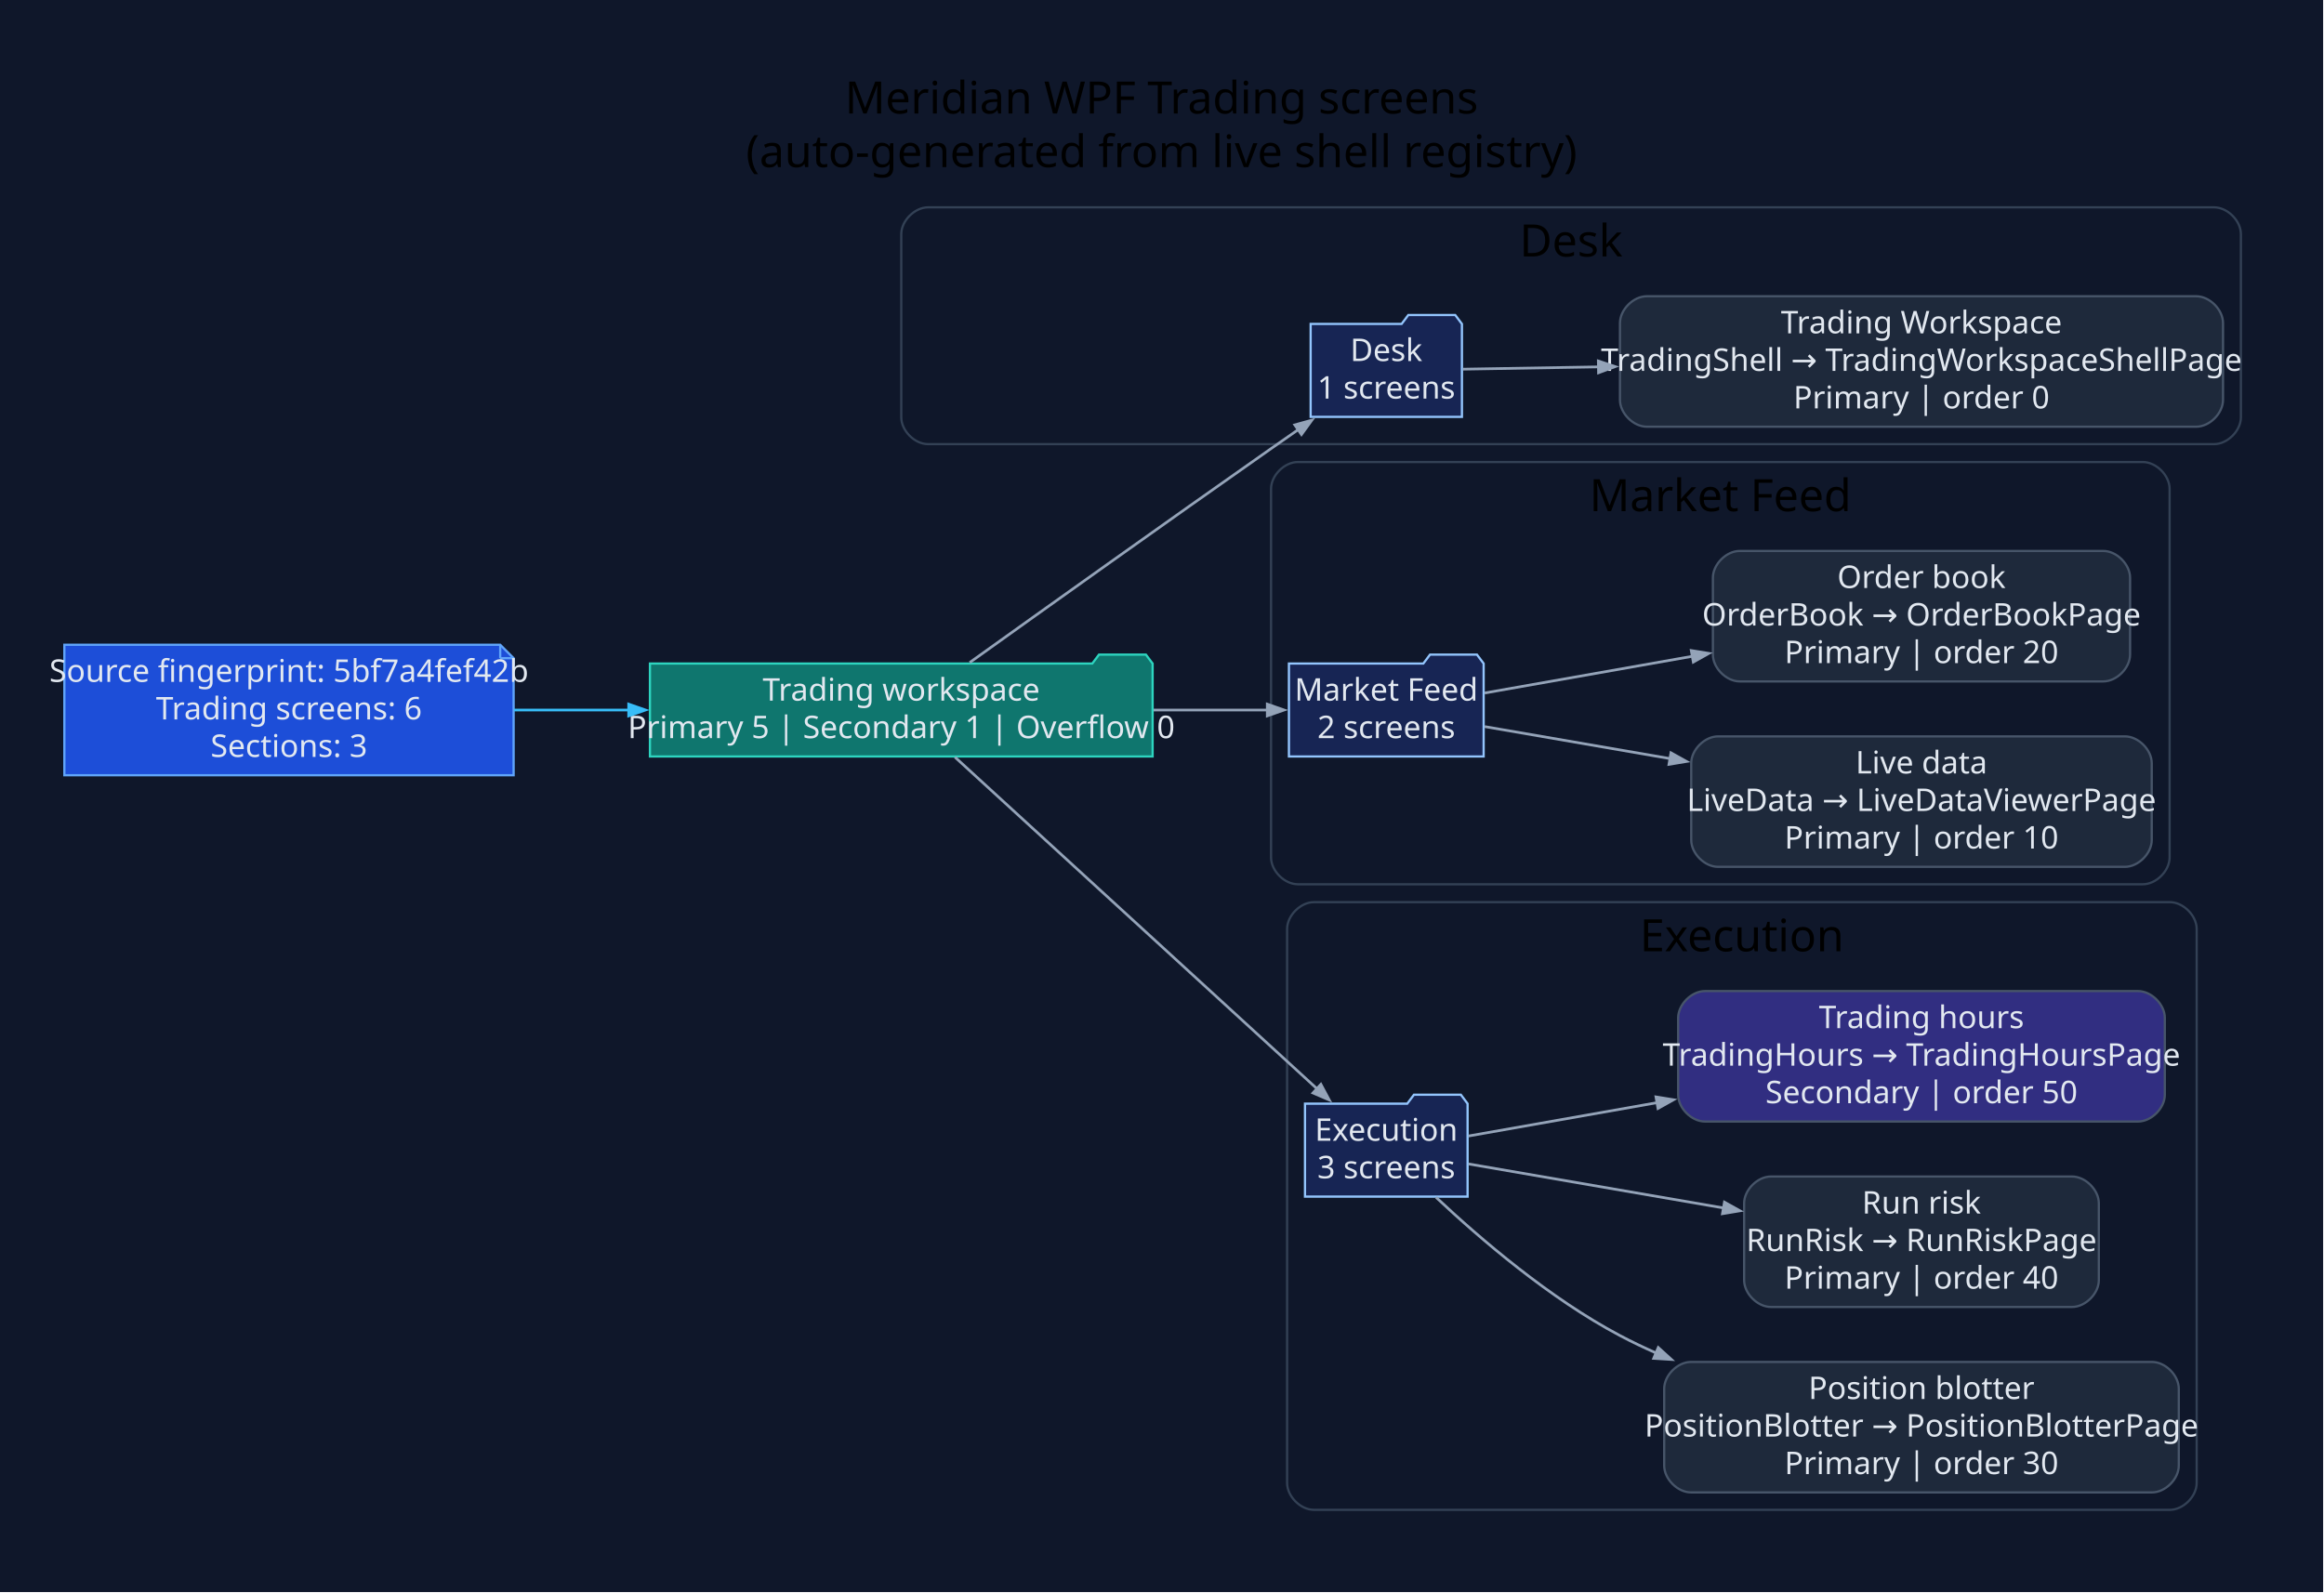
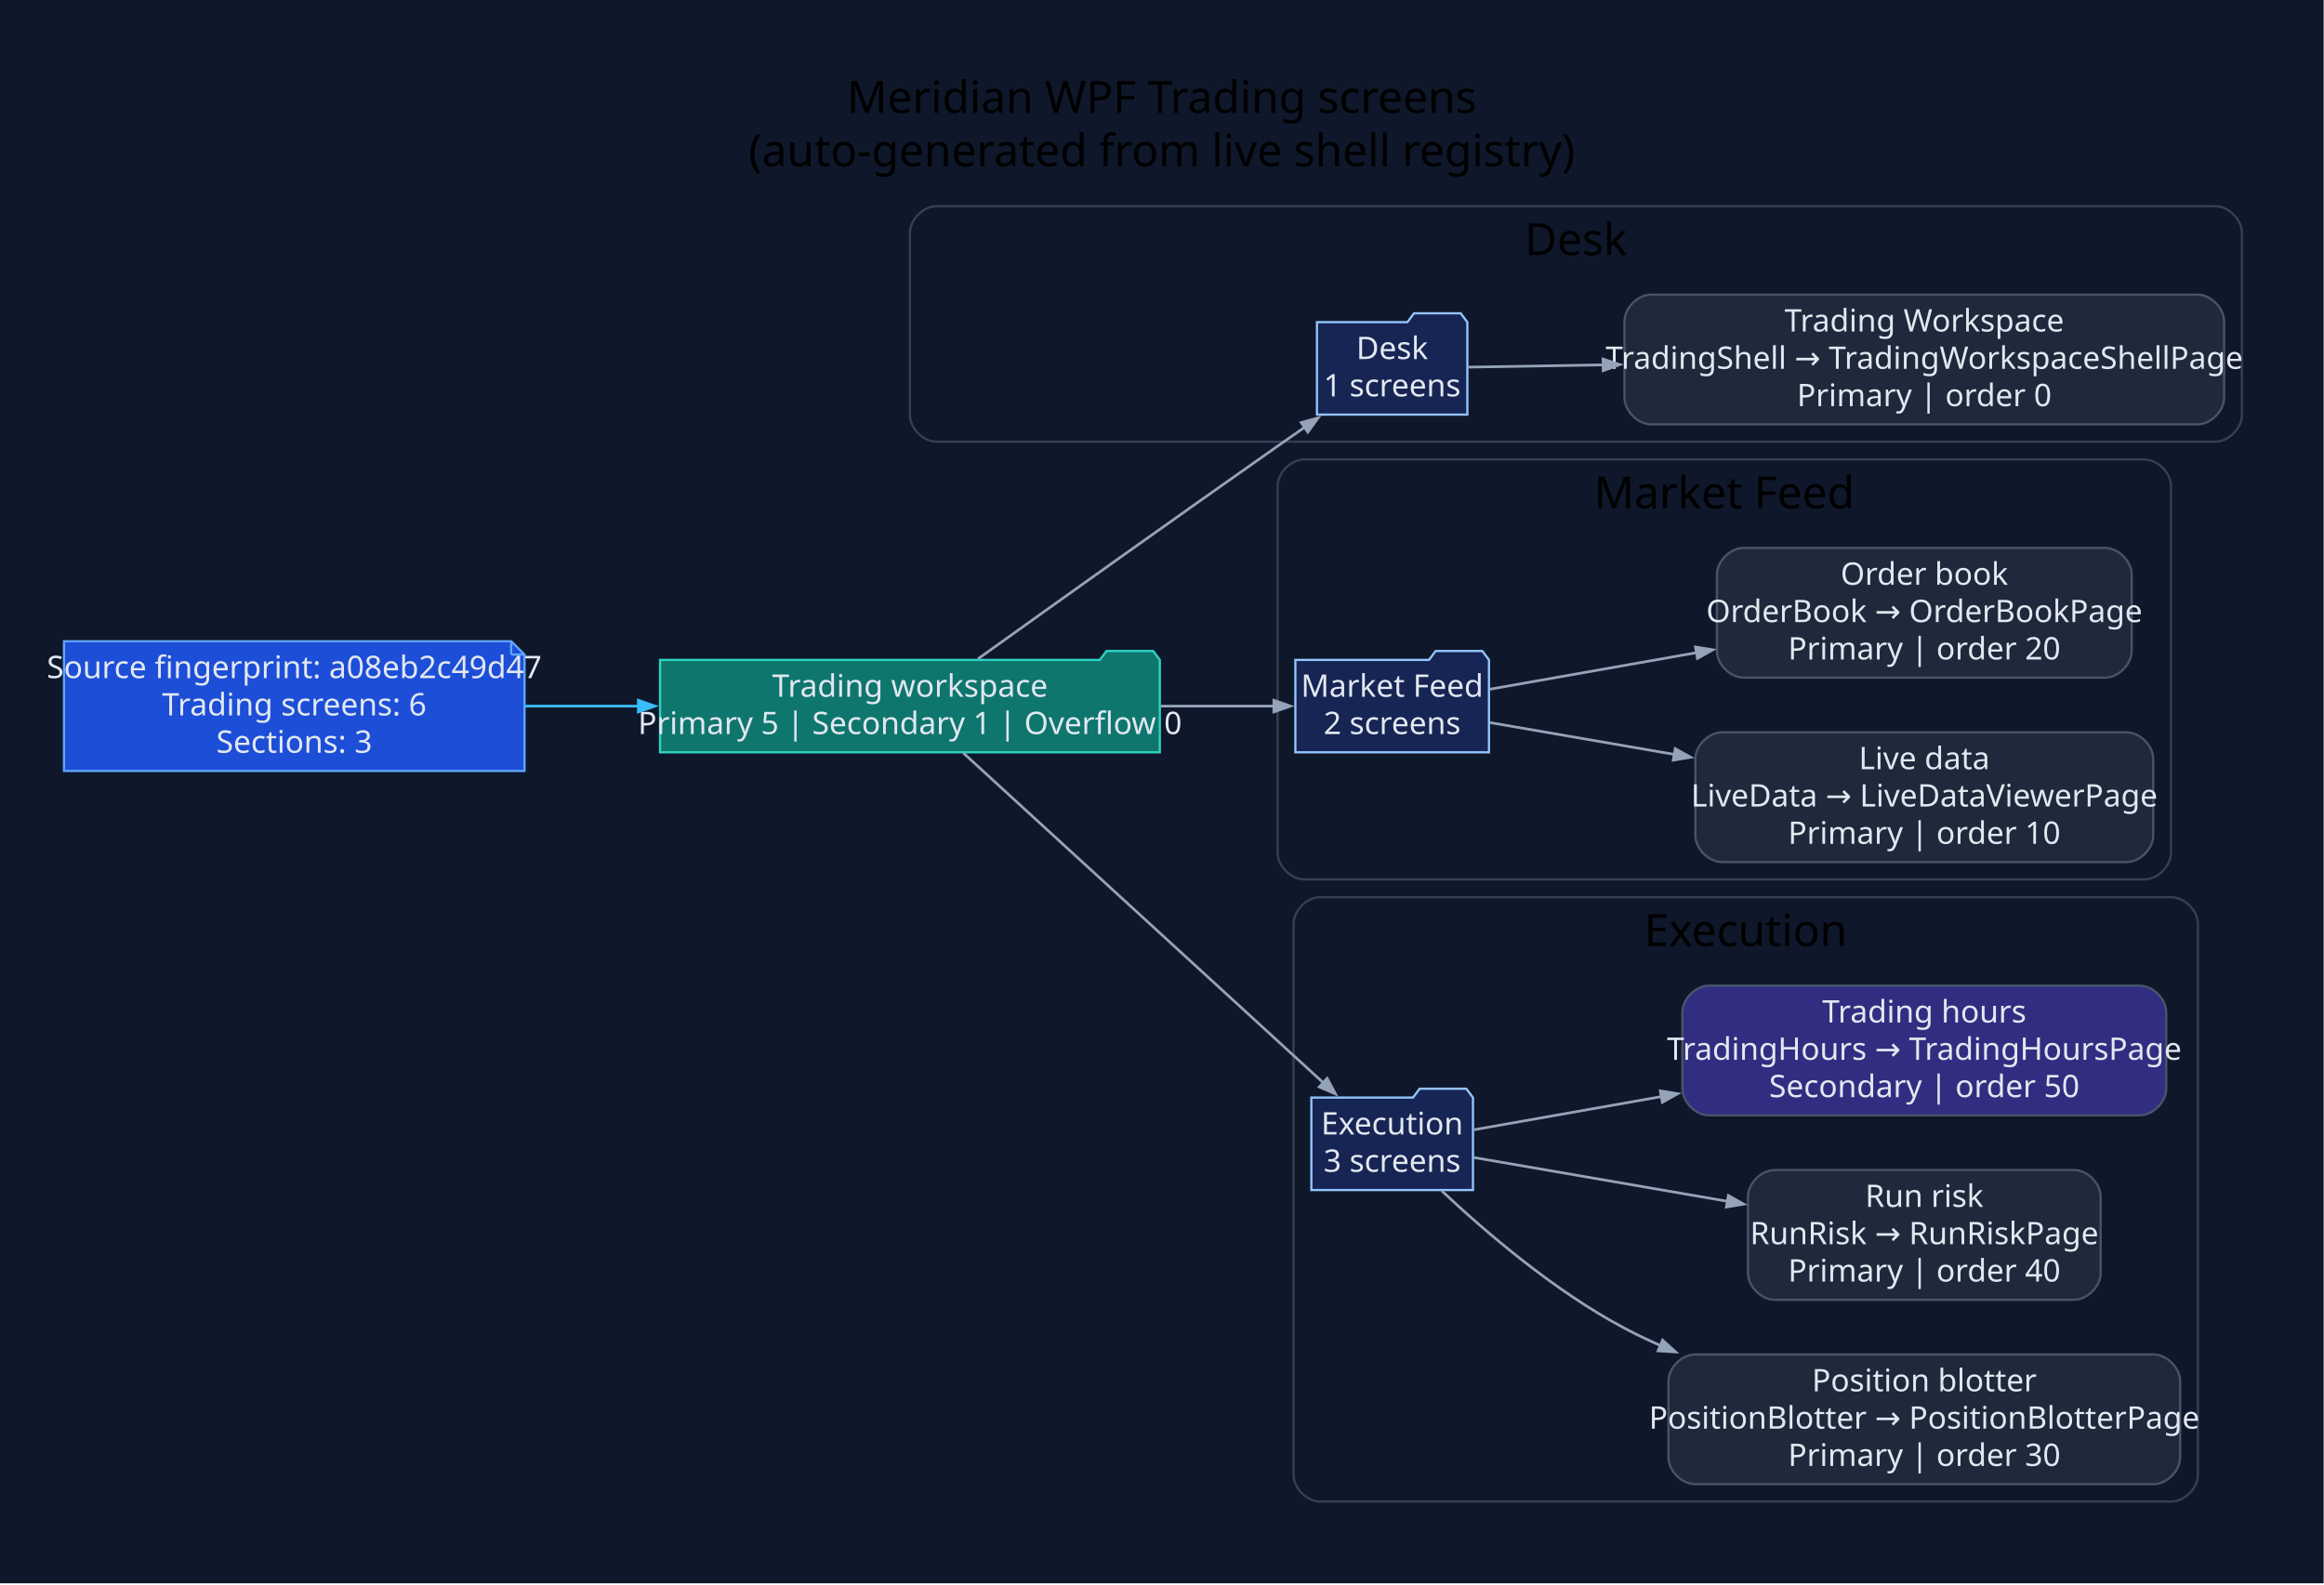
- <svg xmlns="http://www.w3.org/2000/svg" width="1040pt" height="713pt" viewBox="0.00 0.00 1040.00 713.00">
+ <svg xmlns="http://www.w3.org/2000/svg" width="1046pt" height="713pt" viewBox="0.00 0.00 1046.00 713.00">
  <g id="graph0" class="graph" transform="scale(1 1) rotate(0) translate(28.8 683.8)">
-     <polygon fill="#0f172a" stroke="none" points="-28.8,28.8 -28.8,-683.8 1010.81,-683.8 1010.81,28.8 -28.8,28.8" />
-     <text xml:space="preserve" text-anchor="middle" x="491.01" y="-633" font-family="Segoe UI" font-size="20.00">Meridian WPF Trading screens</text>
-     <text xml:space="preserve" text-anchor="middle" x="491.01" y="-609" font-family="Segoe UI" font-size="20.00">(auto-generated from live shell registry)</text>
+     <polygon fill="#0f172a" stroke="none" points="-28.8,28.8 -28.8,-683.8 1017.04,-683.8 1017.04,28.8 -28.8,28.8" />
+     <text xml:space="preserve" text-anchor="middle" x="494.12" y="-633" font-family="Segoe UI" font-size="20.00">Meridian WPF Trading screens</text>
+     <text xml:space="preserve" text-anchor="middle" x="494.12" y="-609" font-family="Segoe UI" font-size="20.00">(auto-generated from live shell registry)</text>
    <g id="clust1" class="cluster">
-       <path fill="#0f172a" stroke="#334155" d="M386.52,-485C386.52,-485 962.01,-485 962.01,-485 968.01,-485 974.01,-491 974.01,-497 974.01,-497 974.01,-579 974.01,-579 974.01,-585 968.01,-591 962.01,-591 962.01,-591 386.52,-591 386.52,-591 380.52,-591 374.52,-585 374.52,-579 374.52,-579 374.52,-497 374.52,-497 374.52,-491 380.52,-485 386.52,-485" />
-       <text xml:space="preserve" text-anchor="middle" x="674.27" y="-569" font-family="Segoe UI" font-size="20.00">Desk</text>
+       <path fill="#0f172a" stroke="#334155" d="M392.75,-485C392.75,-485 968.24,-485 968.24,-485 974.24,-485 980.24,-491 980.24,-497 980.24,-497 980.24,-579 980.24,-579 980.24,-585 974.24,-591 968.24,-591 968.24,-591 392.75,-591 392.75,-591 386.75,-591 380.75,-585 380.75,-579 380.75,-579 380.75,-497 380.75,-497 380.75,-491 386.75,-485 392.75,-485" />
+       <text xml:space="preserve" text-anchor="middle" x="680.49" y="-569" font-family="Segoe UI" font-size="20.00">Desk</text>
    </g>
    <g id="clust2" class="cluster">
-       <path fill="#0f172a" stroke="#334155" d="M552,-288C552,-288 930.11,-288 930.11,-288 936.11,-288 942.11,-294 942.11,-300 942.11,-300 942.11,-465 942.11,-465 942.11,-471 936.11,-477 930.11,-477 930.11,-477 552,-477 552,-477 546,-477 540,-471 540,-465 540,-465 540,-300 540,-300 540,-294 546,-288 552,-288" />
-       <text xml:space="preserve" text-anchor="middle" x="741.06" y="-455" font-family="Segoe UI" font-size="20.00">Market Feed</text>
+       <path fill="#0f172a" stroke="#334155" d="M558.22,-288C558.22,-288 936.34,-288 936.34,-288 942.34,-288 948.34,-294 948.34,-300 948.34,-300 948.34,-465 948.34,-465 948.34,-471 942.34,-477 936.34,-477 936.34,-477 558.22,-477 558.22,-477 552.22,-477 546.22,-471 546.22,-465 546.22,-465 546.22,-300 546.22,-300 546.22,-294 552.22,-288 558.22,-288" />
+       <text xml:space="preserve" text-anchor="middle" x="747.28" y="-455" font-family="Segoe UI" font-size="20.00">Market Feed</text>
    </g>
    <g id="clust3" class="cluster">
-       <path fill="#0f172a" stroke="#334155" d="M559.19,-8C559.19,-8 942.22,-8 942.22,-8 948.22,-8 954.22,-14 954.22,-20 954.22,-20 954.22,-268 954.22,-268 954.22,-274 948.22,-280 942.22,-280 942.22,-280 559.19,-280 559.19,-280 553.19,-280 547.19,-274 547.19,-268 547.19,-268 547.19,-20 547.19,-20 547.19,-14 553.19,-8 559.19,-8" />
-       <text xml:space="preserve" text-anchor="middle" x="750.7" y="-258" font-family="Segoe UI" font-size="20.00">Execution</text>
+       <path fill="#0f172a" stroke="#334155" d="M565.42,-8C565.42,-8 948.44,-8 948.44,-8 954.44,-8 960.44,-14 960.44,-20 960.44,-20 960.44,-268 960.44,-268 960.44,-274 954.44,-280 948.44,-280 948.44,-280 565.42,-280 565.42,-280 559.42,-280 553.42,-274 553.42,-268 553.42,-268 553.42,-20 553.42,-20 553.42,-14 559.42,-8 565.42,-8" />
+       <text xml:space="preserve" text-anchor="middle" x="756.93" y="-258" font-family="Segoe UI" font-size="20.00">Execution</text>
    </g>
    <g id="node1" class="node">
-       <polygon fill="#1d4ed8" stroke="#60a5fa" points="195.05,-395.2 0,-395.2 0,-336.8 201.05,-336.8 201.05,-389.2 195.05,-395.2" />
-       <polyline fill="none" stroke="#60a5fa" points="195.05,-395.2 195.05,-389.2" />
-       <polyline fill="none" stroke="#60a5fa" points="201.05,-389.2 195.05,-389.2" />
-       <text xml:space="preserve" text-anchor="middle" x="100.52" y="-378.6" font-family="Segoe UI" font-size="14.00" fill="#e2e8f0">Source fingerprint: 5bf7a4fef42b</text>
-       <text xml:space="preserve" text-anchor="middle" x="100.52" y="-361.8" font-family="Segoe UI" font-size="14.00" fill="#e2e8f0">Trading screens: 6</text>
-       <text xml:space="preserve" text-anchor="middle" x="100.52" y="-345" font-family="Segoe UI" font-size="14.00" fill="#e2e8f0">Sections: 3</text>
+       <polygon fill="#1d4ed8" stroke="#60a5fa" points="201.28,-395.2 0,-395.2 0,-336.8 207.28,-336.8 207.28,-389.2 201.28,-395.2" />
+       <polyline fill="none" stroke="#60a5fa" points="201.28,-395.2 201.28,-389.2" />
+       <polyline fill="none" stroke="#60a5fa" points="207.28,-389.2 201.28,-389.2" />
+       <text xml:space="preserve" text-anchor="middle" x="103.64" y="-378.6" font-family="Segoe UI" font-size="14.00" fill="#e2e8f0">Source fingerprint: a08eb2c49d47</text>
+       <text xml:space="preserve" text-anchor="middle" x="103.64" y="-361.8" font-family="Segoe UI" font-size="14.00" fill="#e2e8f0">Trading screens: 6</text>
+       <text xml:space="preserve" text-anchor="middle" x="103.64" y="-345" font-family="Segoe UI" font-size="14.00" fill="#e2e8f0">Sections: 3</text>
    </g>
    <g id="node2" class="node">
-       <polygon fill="#0f766e" stroke="#2dd4bf" points="487,-386.8 484,-390.8 463,-390.8 460,-386.8 262.05,-386.8 262.05,-345.2 487,-345.2 487,-386.8" />
-       <text xml:space="preserve" text-anchor="middle" x="374.52" y="-370.2" font-family="Segoe UI" font-size="14.00" fill="#e2e8f0">Trading workspace</text>
-       <text xml:space="preserve" text-anchor="middle" x="374.52" y="-353.4" font-family="Segoe UI" font-size="14.00" fill="#e2e8f0">Primary 5 | Secondary 1 | Overflow 0</text>
+       <polygon fill="#0f766e" stroke="#2dd4bf" points="493.22,-386.8 490.22,-390.8 469.22,-390.8 466.22,-386.8 268.28,-386.8 268.28,-345.2 493.22,-345.2 493.22,-386.8" />
+       <text xml:space="preserve" text-anchor="middle" x="380.75" y="-370.2" font-family="Segoe UI" font-size="14.00" fill="#e2e8f0">Trading workspace</text>
+       <text xml:space="preserve" text-anchor="middle" x="380.75" y="-353.4" font-family="Segoe UI" font-size="14.00" fill="#e2e8f0">Primary 5 | Secondary 1 | Overflow 0</text>
    </g>
    <g id="edge1" class="edge">
-       <path fill="none" stroke="#38bdf8" stroke-width="1.2" d="M201.26,-366C218.05,-366 235.63,-366 252.87,-366" />
-       <polygon fill="#38bdf8" stroke="#38bdf8" stroke-width="1.2" points="252.54,-368.63 260.04,-366 252.54,-363.38 252.54,-368.63" />
+       <path fill="none" stroke="#38bdf8" stroke-width="1.2" d="M207.47,-366C224.24,-366 241.74,-366 258.89,-366" />
+       <polygon fill="#38bdf8" stroke="#38bdf8" stroke-width="1.2" points="258.5,-368.63 266,-366 258.5,-363.38 258.5,-368.63" />
    </g>
    <g id="node3" class="node">
-       <polygon fill="#172554" stroke="#93c5fd" points="625.42,-538.8 622.42,-542.8 601.42,-542.8 598.42,-538.8 557.72,-538.8 557.72,-497.2 625.42,-497.2 625.42,-538.8" />
-       <text xml:space="preserve" text-anchor="middle" x="591.57" y="-522.2" font-family="Segoe UI" font-size="14.00" fill="#e2e8f0">Desk</text>
-       <text xml:space="preserve" text-anchor="middle" x="591.57" y="-505.4" font-family="Segoe UI" font-size="14.00" fill="#e2e8f0">1 screens</text>
+       <polygon fill="#172554" stroke="#93c5fd" points="631.64,-538.8 628.64,-542.8 607.64,-542.8 604.64,-538.8 563.94,-538.8 563.94,-497.2 631.64,-497.2 631.64,-538.8" />
+       <text xml:space="preserve" text-anchor="middle" x="597.79" y="-522.2" font-family="Segoe UI" font-size="14.00" fill="#e2e8f0">Desk</text>
+       <text xml:space="preserve" text-anchor="middle" x="597.79" y="-505.4" font-family="Segoe UI" font-size="14.00" fill="#e2e8f0">1 screens</text>
    </g>
    <g id="edge2" class="edge">
-       <path fill="none" stroke="#94a3b8" stroke-width="1.2" d="M405.15,-387.25C438.02,-410.78 492.67,-449.79 540,-483 543.98,-485.8 548.16,-488.71 552.32,-491.61" />
-       <polygon fill="#94a3b8" stroke="#94a3b8" stroke-width="1.2" points="550.62,-493.62 558.28,-495.74 553.61,-489.31 550.62,-493.62" />
+       <path fill="none" stroke="#94a3b8" stroke-width="1.2" d="M411.38,-387.25C444.25,-410.78 498.89,-449.79 546.22,-483 550.21,-485.8 554.38,-488.71 558.55,-491.61" />
+       <polygon fill="#94a3b8" stroke="#94a3b8" stroke-width="1.2" points="556.85,-493.62 564.5,-495.74 559.84,-489.31 556.85,-493.62" />
    </g>
    <g id="node5" class="node">
-       <polygon fill="#172554" stroke="#93c5fd" points="635.14,-386.8 632.14,-390.8 611.14,-390.8 608.14,-386.8 548,-386.8 548,-345.2 635.14,-345.2 635.14,-386.8" />
-       <text xml:space="preserve" text-anchor="middle" x="591.57" y="-370.2" font-family="Segoe UI" font-size="14.00" fill="#e2e8f0">Market Feed</text>
-       <text xml:space="preserve" text-anchor="middle" x="591.57" y="-353.4" font-family="Segoe UI" font-size="14.00" fill="#e2e8f0">2 screens</text>
+       <polygon fill="#172554" stroke="#93c5fd" points="641.37,-386.8 638.37,-390.8 617.37,-390.8 614.37,-386.8 554.22,-386.8 554.22,-345.2 641.37,-345.2 641.37,-386.8" />
+       <text xml:space="preserve" text-anchor="middle" x="597.79" y="-370.2" font-family="Segoe UI" font-size="14.00" fill="#e2e8f0">Market Feed</text>
+       <text xml:space="preserve" text-anchor="middle" x="597.79" y="-353.4" font-family="Segoe UI" font-size="14.00" fill="#e2e8f0">2 screens</text>
    </g>
    <g id="edge4" class="edge">
-       <path fill="none" stroke="#94a3b8" stroke-width="1.2" d="M487.45,-366C505.37,-366 523.12,-366 538.72,-366" />
-       <polygon fill="#94a3b8" stroke="#94a3b8" stroke-width="1.2" points="538.32,-368.63 545.82,-366 538.32,-363.38 538.32,-368.63" />
+       <path fill="none" stroke="#94a3b8" stroke-width="1.2" d="M493.68,-366C511.6,-366 529.35,-366 544.94,-366" />
+       <polygon fill="#94a3b8" stroke="#94a3b8" stroke-width="1.2" points="544.54,-368.63 552.04,-366 544.54,-363.38 544.54,-368.63" />
    </g>
    <g id="node8" class="node">
-       <polygon fill="#172554" stroke="#93c5fd" points="627.95,-189.8 624.95,-193.8 603.95,-193.8 600.95,-189.8 555.19,-189.8 555.19,-148.2 627.95,-148.2 627.95,-189.8" />
-       <text xml:space="preserve" text-anchor="middle" x="591.57" y="-173.2" font-family="Segoe UI" font-size="14.00" fill="#e2e8f0">Execution</text>
-       <text xml:space="preserve" text-anchor="middle" x="591.57" y="-156.4" font-family="Segoe UI" font-size="14.00" fill="#e2e8f0">3 screens</text>
+       <polygon fill="#172554" stroke="#93c5fd" points="634.17,-189.8 631.17,-193.8 610.17,-193.8 607.17,-189.8 561.42,-189.8 561.42,-148.2 634.17,-148.2 634.17,-189.8" />
+       <text xml:space="preserve" text-anchor="middle" x="597.79" y="-173.2" font-family="Segoe UI" font-size="14.00" fill="#e2e8f0">Execution</text>
+       <text xml:space="preserve" text-anchor="middle" x="597.79" y="-156.4" font-family="Segoe UI" font-size="14.00" fill="#e2e8f0">3 screens</text>
    </g>
    <g id="edge7" class="edge">
-       <path fill="none" stroke="#94a3b8" stroke-width="1.2" d="M398.54,-344.92C437.72,-309.02 517.36,-236.06 560.75,-196.31" />
-       <polygon fill="#94a3b8" stroke="#94a3b8" stroke-width="1.2" points="562.3,-198.46 566.05,-191.46 558.75,-194.59 562.3,-198.46" />
+       <path fill="none" stroke="#94a3b8" stroke-width="1.2" d="M404.76,-344.92C443.95,-309.02 523.59,-236.06 566.98,-196.31" />
+       <polygon fill="#94a3b8" stroke="#94a3b8" stroke-width="1.2" points="568.53,-198.46 572.28,-191.46 564.98,-194.59 568.53,-198.46" />
    </g>
    <g id="node4" class="node">
-       <path fill="#1e293b" stroke="#475569" d="M954.01,-551.2C954.01,-551.2 708.14,-551.2 708.14,-551.2 702.14,-551.2 696.14,-545.2 696.14,-539.2 696.14,-539.2 696.14,-504.8 696.14,-504.8 696.14,-498.8 702.14,-492.8 708.14,-492.8 708.14,-492.8 954.01,-492.8 954.01,-492.8 960.01,-492.8 966.01,-498.8 966.01,-504.8 966.01,-504.8 966.01,-539.2 966.01,-539.2 966.01,-545.2 960.01,-551.2 954.01,-551.2" />
-       <text xml:space="preserve" text-anchor="middle" x="831.07" y="-534.6" font-family="Segoe UI" font-size="14.00" fill="#e2e8f0">Trading Workspace</text>
-       <text xml:space="preserve" text-anchor="middle" x="831.07" y="-517.8" font-family="Segoe UI" font-size="14.00" fill="#e2e8f0">TradingShell → TradingWorkspaceShellPage</text>
-       <text xml:space="preserve" text-anchor="middle" x="831.07" y="-501" font-family="Segoe UI" font-size="14.00" fill="#e2e8f0">Primary | order 0</text>
+       <path fill="#1e293b" stroke="#475569" d="M960.24,-551.2C960.24,-551.2 714.37,-551.2 714.37,-551.2 708.37,-551.2 702.37,-545.2 702.37,-539.2 702.37,-539.2 702.37,-504.8 702.37,-504.8 702.37,-498.8 708.37,-492.8 714.37,-492.8 714.37,-492.8 960.24,-492.8 960.24,-492.8 966.24,-492.8 972.24,-498.8 972.24,-504.8 972.24,-504.8 972.24,-539.2 972.24,-539.2 972.24,-545.2 966.24,-551.2 960.24,-551.2" />
+       <text xml:space="preserve" text-anchor="middle" x="837.3" y="-534.6" font-family="Segoe UI" font-size="14.00" fill="#e2e8f0">Trading Workspace</text>
+       <text xml:space="preserve" text-anchor="middle" x="837.3" y="-517.8" font-family="Segoe UI" font-size="14.00" fill="#e2e8f0">TradingShell → TradingWorkspaceShellPage</text>
+       <text xml:space="preserve" text-anchor="middle" x="837.3" y="-501" font-family="Segoe UI" font-size="14.00" fill="#e2e8f0">Primary | order 0</text>
    </g>
    <g id="edge3" class="edge">
-       <path fill="none" stroke="#94a3b8" stroke-width="1.2" d="M625.84,-518.56C642.52,-518.84 663.99,-519.2 686.71,-519.59" />
-       <polygon fill="#94a3b8" stroke="#94a3b8" stroke-width="1.2" points="686.46,-522.21 694,-519.71 686.55,-516.96 686.46,-522.21" />
+       <path fill="none" stroke="#94a3b8" stroke-width="1.2" d="M632.07,-518.56C648.75,-518.84 670.22,-519.2 692.94,-519.59" />
+       <polygon fill="#94a3b8" stroke="#94a3b8" stroke-width="1.2" points="692.69,-522.21 700.23,-519.71 692.78,-516.96 692.69,-522.21" />
    </g>
    <g id="node6" class="node">
-       <path fill="#1e293b" stroke="#475569" d="M922.11,-354.2C922.11,-354.2 740.03,-354.2 740.03,-354.2 734.03,-354.2 728.03,-348.2 728.03,-342.2 728.03,-342.2 728.03,-307.8 728.03,-307.8 728.03,-301.8 734.03,-295.8 740.03,-295.8 740.03,-295.8 922.11,-295.8 922.11,-295.8 928.11,-295.8 934.11,-301.8 934.11,-307.8 934.11,-307.8 934.11,-342.2 934.11,-342.2 934.11,-348.2 928.11,-354.2 922.11,-354.2" />
-       <text xml:space="preserve" text-anchor="middle" x="831.07" y="-337.6" font-family="Segoe UI" font-size="14.00" fill="#e2e8f0">Live data</text>
-       <text xml:space="preserve" text-anchor="middle" x="831.07" y="-320.8" font-family="Segoe UI" font-size="14.00" fill="#e2e8f0">LiveData → LiveDataViewerPage</text>
-       <text xml:space="preserve" text-anchor="middle" x="831.07" y="-304" font-family="Segoe UI" font-size="14.00" fill="#e2e8f0">Primary | order 10</text>
+       <path fill="#1e293b" stroke="#475569" d="M928.34,-354.2C928.34,-354.2 746.26,-354.2 746.26,-354.2 740.26,-354.2 734.26,-348.2 734.26,-342.2 734.26,-342.2 734.26,-307.8 734.26,-307.8 734.26,-301.8 740.26,-295.8 746.26,-295.8 746.26,-295.8 928.34,-295.8 928.34,-295.8 934.34,-295.8 940.34,-301.8 940.34,-307.8 940.34,-307.8 940.34,-342.2 940.34,-342.2 940.34,-348.2 934.34,-354.2 928.34,-354.2" />
+       <text xml:space="preserve" text-anchor="middle" x="837.3" y="-337.6" font-family="Segoe UI" font-size="14.00" fill="#e2e8f0">Live data</text>
+       <text xml:space="preserve" text-anchor="middle" x="837.3" y="-320.8" font-family="Segoe UI" font-size="14.00" fill="#e2e8f0">LiveData → LiveDataViewerPage</text>
+       <text xml:space="preserve" text-anchor="middle" x="837.3" y="-304" font-family="Segoe UI" font-size="14.00" fill="#e2e8f0">Primary | order 10</text>
    </g>
    <g id="edge5" class="edge">
-       <path fill="none" stroke="#94a3b8" stroke-width="1.2" d="M635.58,-358.58C658.96,-354.54 689.06,-349.34 718.57,-344.25" />
-       <polygon fill="#94a3b8" stroke="#94a3b8" stroke-width="1.2" points="718.96,-346.84 725.91,-342.98 718.07,-341.67 718.96,-346.84" />
+       <path fill="none" stroke="#94a3b8" stroke-width="1.2" d="M641.81,-358.58C665.19,-354.54 695.29,-349.34 724.8,-344.25" />
+       <polygon fill="#94a3b8" stroke="#94a3b8" stroke-width="1.2" points="725.19,-346.84 732.14,-342.98 724.3,-341.67 725.19,-346.84" />
    </g>
    <g id="node7" class="node">
-       <path fill="#1e293b" stroke="#475569" d="M912.42,-437.2C912.42,-437.2 749.73,-437.2 749.73,-437.2 743.73,-437.2 737.73,-431.2 737.73,-425.2 737.73,-425.2 737.73,-390.8 737.73,-390.8 737.73,-384.8 743.73,-378.8 749.73,-378.8 749.73,-378.8 912.42,-378.8 912.42,-378.8 918.42,-378.8 924.42,-384.8 924.42,-390.8 924.42,-390.8 924.42,-425.2 924.42,-425.2 924.42,-431.2 918.42,-437.2 912.42,-437.2" />
-       <text xml:space="preserve" text-anchor="middle" x="831.07" y="-420.6" font-family="Segoe UI" font-size="14.00" fill="#e2e8f0">Order book</text>
-       <text xml:space="preserve" text-anchor="middle" x="831.07" y="-403.8" font-family="Segoe UI" font-size="14.00" fill="#e2e8f0">OrderBook → OrderBookPage</text>
-       <text xml:space="preserve" text-anchor="middle" x="831.07" y="-387" font-family="Segoe UI" font-size="14.00" fill="#e2e8f0">Primary | order 20</text>
+       <path fill="#1e293b" stroke="#475569" d="M918.65,-437.2C918.65,-437.2 755.96,-437.2 755.96,-437.2 749.96,-437.2 743.96,-431.2 743.96,-425.2 743.96,-425.2 743.96,-390.8 743.96,-390.8 743.96,-384.8 749.96,-378.8 755.96,-378.8 755.96,-378.8 918.65,-378.8 918.65,-378.8 924.65,-378.8 930.65,-384.8 930.65,-390.8 930.65,-390.8 930.65,-425.2 930.65,-425.2 930.65,-431.2 924.65,-437.2 918.65,-437.2" />
+       <text xml:space="preserve" text-anchor="middle" x="837.3" y="-420.6" font-family="Segoe UI" font-size="14.00" fill="#e2e8f0">Order book</text>
+       <text xml:space="preserve" text-anchor="middle" x="837.3" y="-403.8" font-family="Segoe UI" font-size="14.00" fill="#e2e8f0">OrderBook → OrderBookPage</text>
+       <text xml:space="preserve" text-anchor="middle" x="837.3" y="-387" font-family="Segoe UI" font-size="14.00" fill="#e2e8f0">Primary | order 20</text>
    </g>
    <g id="edge6" class="edge">
-       <path fill="none" stroke="#94a3b8" stroke-width="1.2" d="M635.58,-373.61C661.6,-378.21 695.96,-384.28 728.55,-390.05" />
-       <polygon fill="#94a3b8" stroke="#94a3b8" stroke-width="1.2" points="728.05,-392.62 735.9,-391.35 728.97,-387.46 728.05,-392.62" />
+       <path fill="none" stroke="#94a3b8" stroke-width="1.2" d="M641.81,-373.61C667.83,-378.21 702.19,-384.28 734.78,-390.05" />
+       <polygon fill="#94a3b8" stroke="#94a3b8" stroke-width="1.2" points="734.28,-392.62 742.12,-391.35 735.2,-387.46 734.28,-392.62" />
    </g>
    <g id="node9" class="node">
-       <path fill="#1e293b" stroke="#475569" d="M934.22,-74.2C934.22,-74.2 727.93,-74.2 727.93,-74.2 721.93,-74.2 715.93,-68.2 715.93,-62.2 715.93,-62.2 715.93,-27.8 715.93,-27.8 715.93,-21.8 721.93,-15.8 727.93,-15.8 727.93,-15.8 934.22,-15.8 934.22,-15.8 940.22,-15.8 946.22,-21.8 946.22,-27.8 946.22,-27.8 946.22,-62.2 946.22,-62.2 946.22,-68.2 940.22,-74.2 934.22,-74.2" />
-       <text xml:space="preserve" text-anchor="middle" x="831.07" y="-57.6" font-family="Segoe UI" font-size="14.00" fill="#e2e8f0">Position blotter</text>
-       <text xml:space="preserve" text-anchor="middle" x="831.07" y="-40.8" font-family="Segoe UI" font-size="14.00" fill="#e2e8f0">PositionBlotter → PositionBlotterPage</text>
-       <text xml:space="preserve" text-anchor="middle" x="831.07" y="-24" font-family="Segoe UI" font-size="14.00" fill="#e2e8f0">Primary | order 30</text>
+       <path fill="#1e293b" stroke="#475569" d="M940.44,-74.2C940.44,-74.2 734.16,-74.2 734.16,-74.2 728.16,-74.2 722.16,-68.2 722.16,-62.2 722.16,-62.2 722.16,-27.8 722.16,-27.8 722.16,-21.8 728.16,-15.8 734.16,-15.8 734.16,-15.8 940.44,-15.8 940.44,-15.8 946.44,-15.8 952.44,-21.8 952.44,-27.8 952.44,-27.8 952.44,-62.2 952.44,-62.2 952.44,-68.2 946.44,-74.2 940.44,-74.2" />
+       <text xml:space="preserve" text-anchor="middle" x="837.3" y="-57.6" font-family="Segoe UI" font-size="14.00" fill="#e2e8f0">Position blotter</text>
+       <text xml:space="preserve" text-anchor="middle" x="837.3" y="-40.8" font-family="Segoe UI" font-size="14.00" fill="#e2e8f0">PositionBlotter → PositionBlotterPage</text>
+       <text xml:space="preserve" text-anchor="middle" x="837.3" y="-24" font-family="Segoe UI" font-size="14.00" fill="#e2e8f0">Primary | order 30</text>
    </g>
    <g id="edge8" class="edge">
-       <path fill="none" stroke="#94a3b8" stroke-width="1.2" d="M613.85,-147.87C633.66,-129.25 664.77,-102.59 696.14,-86 701.41,-83.21 706.9,-80.58 712.52,-78.11" />
-       <polygon fill="#94a3b8" stroke="#94a3b8" stroke-width="1.2" points="713.28,-80.64 719.16,-75.3 711.23,-75.8 713.28,-80.64" />
+       <path fill="none" stroke="#94a3b8" stroke-width="1.2" d="M620.08,-147.87C639.89,-129.25 670.99,-102.59 702.37,-86 707.64,-83.21 713.13,-80.58 718.75,-78.11" />
+       <polygon fill="#94a3b8" stroke="#94a3b8" stroke-width="1.2" points="719.51,-80.64 725.39,-75.3 717.46,-75.8 719.51,-80.64" />
    </g>
    <g id="node10" class="node">
-       <path fill="#1e293b" stroke="#475569" d="M898.44,-157.2C898.44,-157.2 763.7,-157.2 763.7,-157.2 757.7,-157.2 751.7,-151.2 751.7,-145.2 751.7,-145.2 751.7,-110.8 751.7,-110.8 751.7,-104.8 757.7,-98.8 763.7,-98.8 763.7,-98.8 898.44,-98.8 898.44,-98.8 904.44,-98.8 910.44,-104.8 910.44,-110.8 910.44,-110.8 910.44,-145.2 910.44,-145.2 910.44,-151.2 904.44,-157.2 898.44,-157.2" />
-       <text xml:space="preserve" text-anchor="middle" x="831.07" y="-140.6" font-family="Segoe UI" font-size="14.00" fill="#e2e8f0">Run risk</text>
-       <text xml:space="preserve" text-anchor="middle" x="831.07" y="-123.8" font-family="Segoe UI" font-size="14.00" fill="#e2e8f0">RunRisk → RunRiskPage</text>
-       <text xml:space="preserve" text-anchor="middle" x="831.07" y="-107" font-family="Segoe UI" font-size="14.00" fill="#e2e8f0">Primary | order 40</text>
+       <path fill="#1e293b" stroke="#475569" d="M904.67,-157.2C904.67,-157.2 769.93,-157.2 769.93,-157.2 763.93,-157.2 757.93,-151.2 757.93,-145.2 757.93,-145.2 757.93,-110.8 757.93,-110.8 757.93,-104.8 763.93,-98.8 769.93,-98.8 769.93,-98.8 904.67,-98.8 904.67,-98.8 910.67,-98.8 916.67,-104.8 916.67,-110.8 916.67,-110.8 916.67,-145.2 916.67,-145.2 916.67,-151.2 910.67,-157.2 904.67,-157.2" />
+       <text xml:space="preserve" text-anchor="middle" x="837.3" y="-140.6" font-family="Segoe UI" font-size="14.00" fill="#e2e8f0">Run risk</text>
+       <text xml:space="preserve" text-anchor="middle" x="837.3" y="-123.8" font-family="Segoe UI" font-size="14.00" fill="#e2e8f0">RunRisk → RunRiskPage</text>
+       <text xml:space="preserve" text-anchor="middle" x="837.3" y="-107" font-family="Segoe UI" font-size="14.00" fill="#e2e8f0">Primary | order 40</text>
    </g>
    <g id="edge9" class="edge">
-       <path fill="none" stroke="#94a3b8" stroke-width="1.2" d="M628.38,-162.82C658.62,-157.6 703.19,-149.9 742.75,-143.07" />
-       <polygon fill="#94a3b8" stroke="#94a3b8" stroke-width="1.2" points="742.9,-145.71 749.84,-141.85 742,-140.54 742.9,-145.71" />
+       <path fill="none" stroke="#94a3b8" stroke-width="1.2" d="M634.61,-162.82C664.85,-157.6 709.42,-149.9 748.98,-143.07" />
+       <polygon fill="#94a3b8" stroke="#94a3b8" stroke-width="1.2" points="749.12,-145.71 756.07,-141.85 748.23,-140.54 749.12,-145.71" />
    </g>
    <g id="node11" class="node">
-       <path fill="#312e81" stroke="#475569" d="M927.97,-240.2C927.97,-240.2 734.18,-240.2 734.18,-240.2 728.18,-240.2 722.18,-234.2 722.18,-228.2 722.18,-228.2 722.18,-193.8 722.18,-193.8 722.18,-187.8 728.18,-181.8 734.18,-181.8 734.18,-181.8 927.97,-181.8 927.97,-181.8 933.97,-181.8 939.97,-187.8 939.97,-193.8 939.97,-193.8 939.97,-228.2 939.97,-228.2 939.97,-234.2 933.97,-240.2 927.97,-240.2" />
-       <text xml:space="preserve" text-anchor="middle" x="831.07" y="-223.6" font-family="Segoe UI" font-size="14.00" fill="#e2e8f0">Trading hours</text>
-       <text xml:space="preserve" text-anchor="middle" x="831.07" y="-206.8" font-family="Segoe UI" font-size="14.00" fill="#e2e8f0">TradingHours → TradingHoursPage</text>
-       <text xml:space="preserve" text-anchor="middle" x="831.07" y="-190" font-family="Segoe UI" font-size="14.00" fill="#e2e8f0">Secondary | order 50</text>
+       <path fill="#312e81" stroke="#475569" d="M934.2,-240.2C934.2,-240.2 740.41,-240.2 740.41,-240.2 734.41,-240.2 728.41,-234.2 728.41,-228.2 728.41,-228.2 728.41,-193.8 728.41,-193.8 728.41,-187.8 734.41,-181.8 740.41,-181.8 740.41,-181.8 934.2,-181.8 934.2,-181.8 940.2,-181.8 946.2,-187.8 946.2,-193.8 946.2,-193.8 946.2,-228.2 946.2,-228.2 946.2,-234.2 940.2,-240.2 934.2,-240.2" />
+       <text xml:space="preserve" text-anchor="middle" x="837.3" y="-223.6" font-family="Segoe UI" font-size="14.00" fill="#e2e8f0">Trading hours</text>
+       <text xml:space="preserve" text-anchor="middle" x="837.3" y="-206.8" font-family="Segoe UI" font-size="14.00" fill="#e2e8f0">TradingHours → TradingHoursPage</text>
+       <text xml:space="preserve" text-anchor="middle" x="837.3" y="-190" font-family="Segoe UI" font-size="14.00" fill="#e2e8f0">Secondary | order 50</text>
    </g>
    <g id="edge10" class="edge">
-       <path fill="none" stroke="#94a3b8" stroke-width="1.2" d="M628.38,-175.33C651.15,-179.36 682.03,-184.82 712.78,-190.26" />
-       <polygon fill="#94a3b8" stroke="#94a3b8" stroke-width="1.2" points="712.25,-192.83 720.09,-191.55 713.16,-187.66 712.25,-192.83" />
+       <path fill="none" stroke="#94a3b8" stroke-width="1.2" d="M634.61,-175.33C657.37,-179.36 688.26,-184.82 719.01,-190.26" />
+       <polygon fill="#94a3b8" stroke="#94a3b8" stroke-width="1.2" points="718.48,-192.83 726.32,-191.55 719.39,-187.66 718.48,-192.83" />
    </g>
  </g>
</svg>
